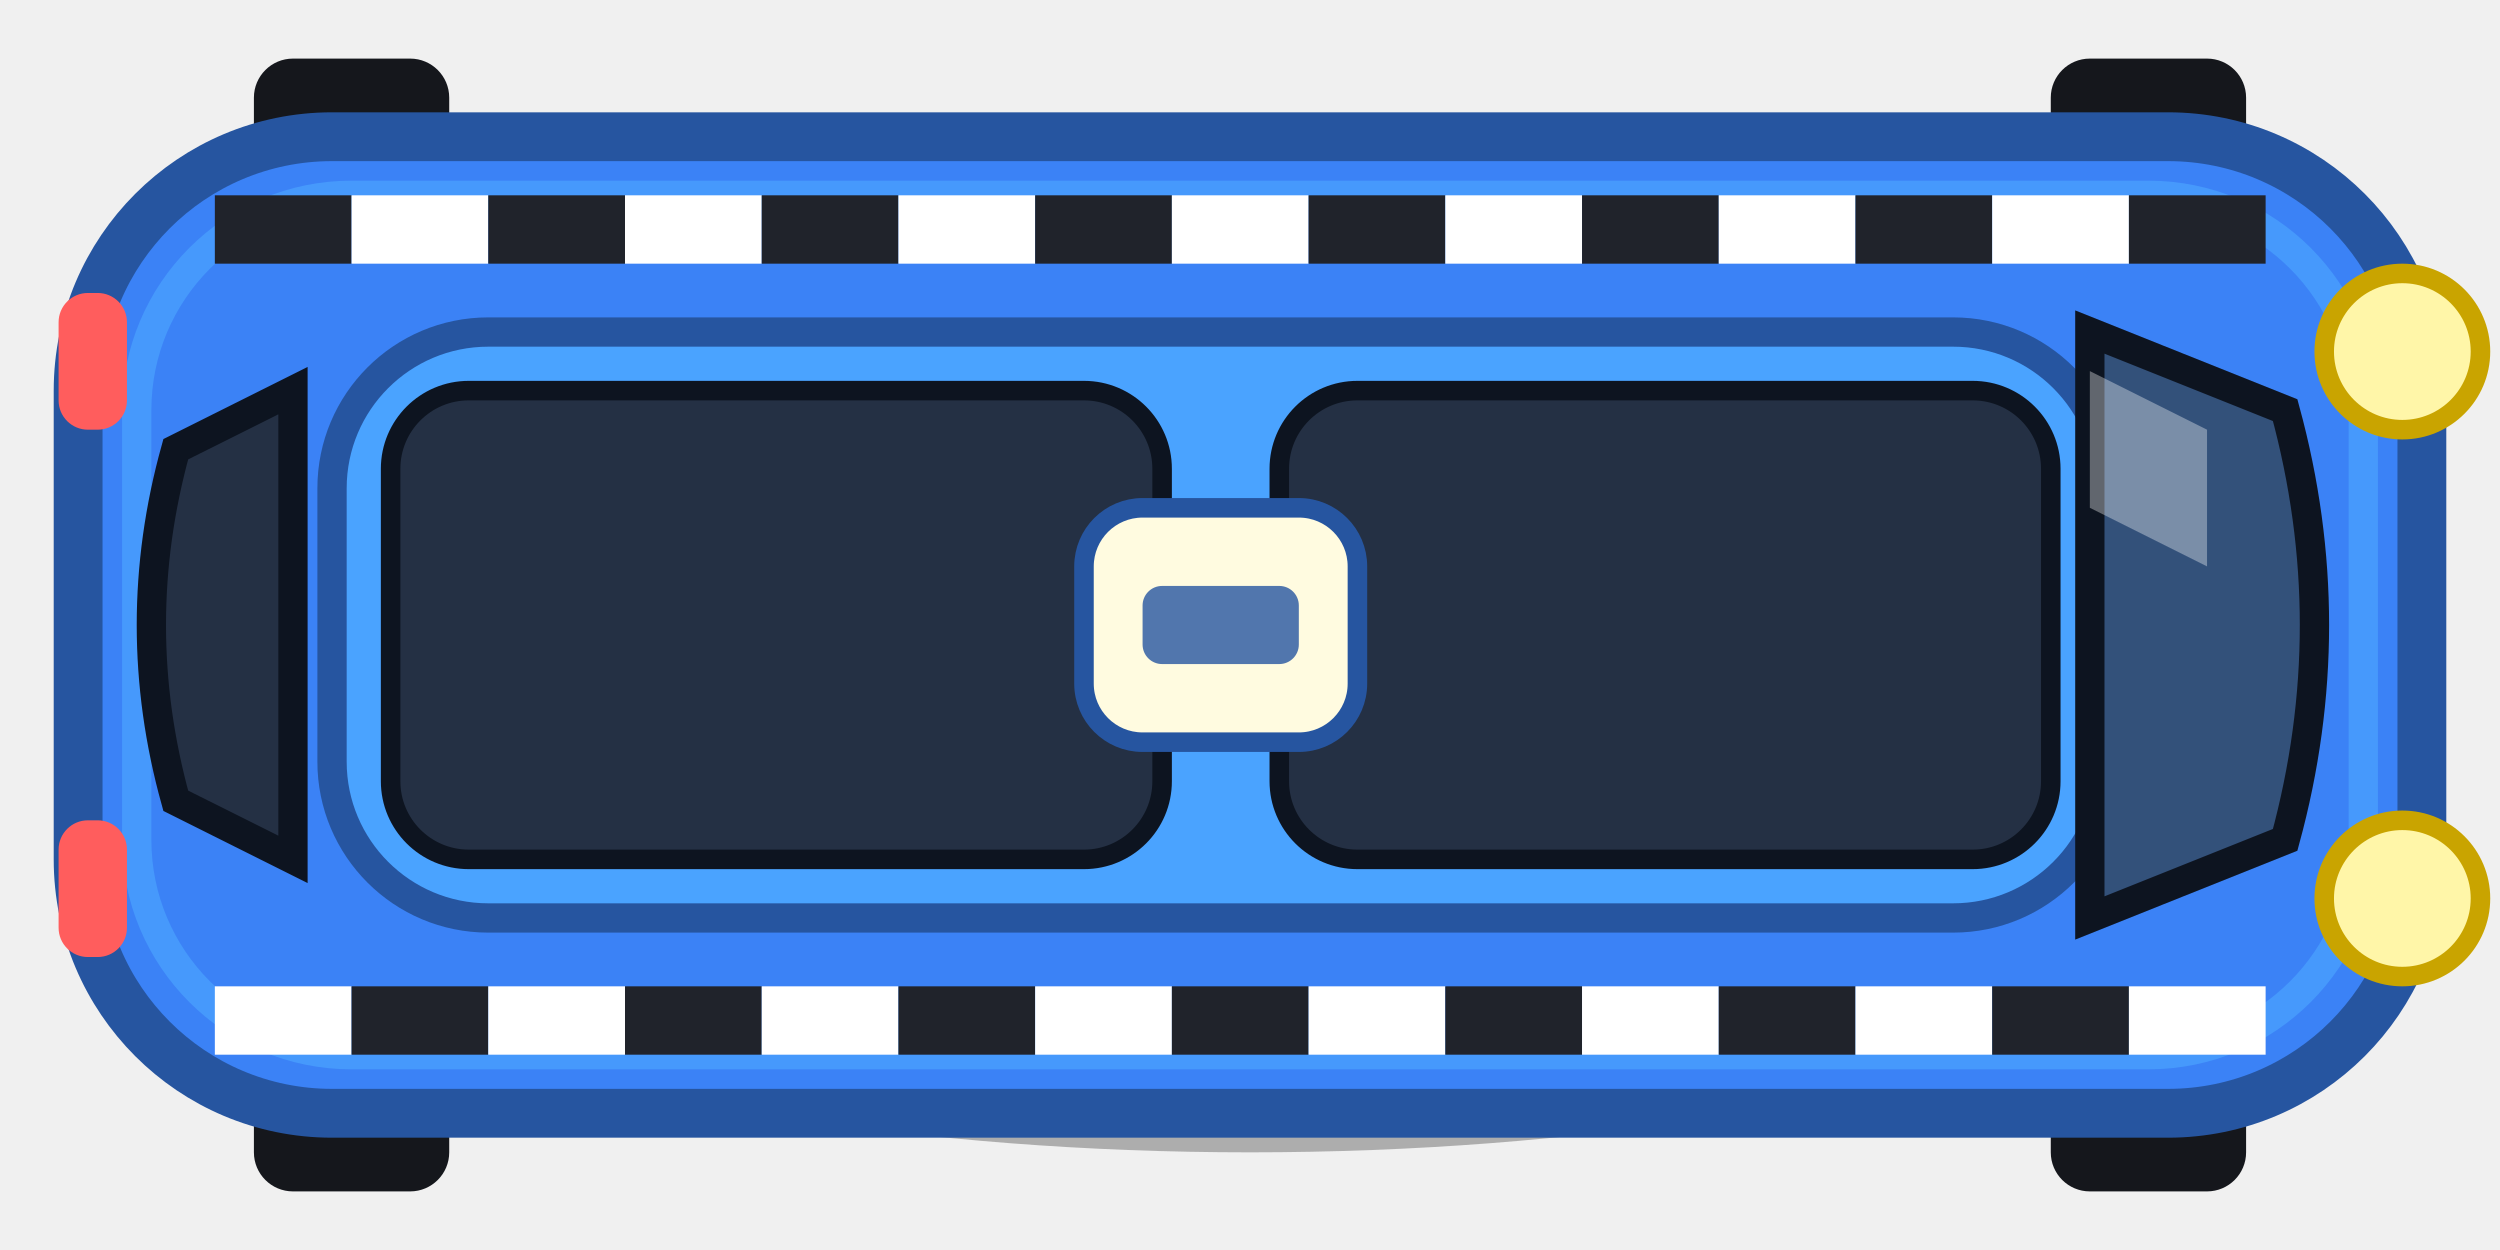
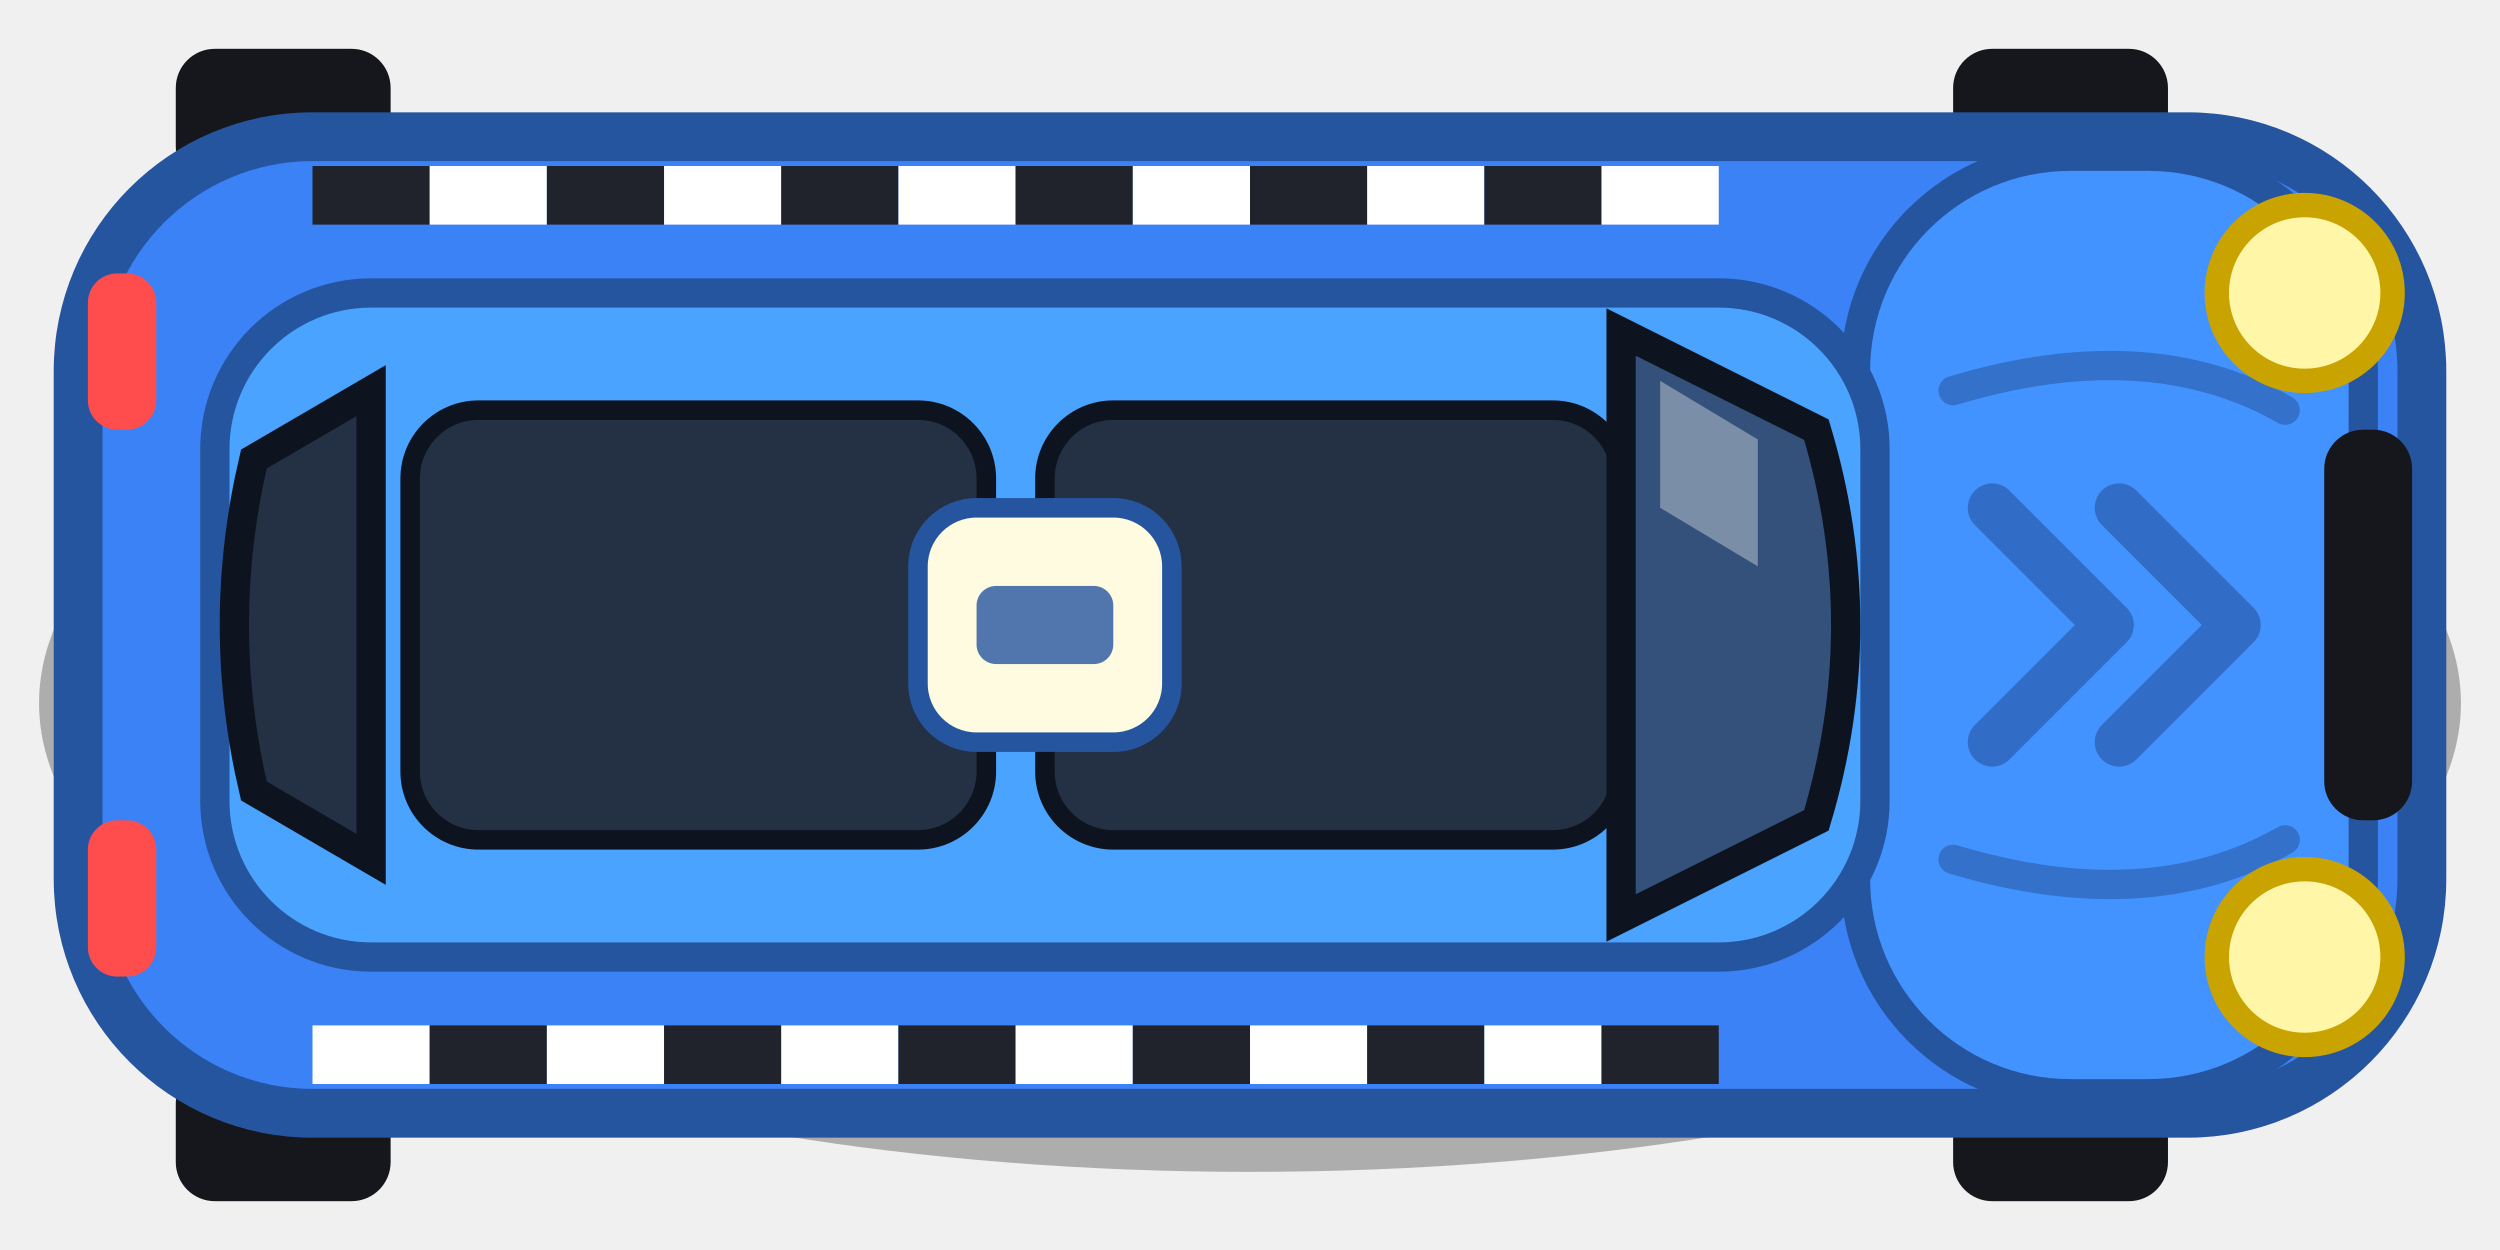
<svg xmlns="http://www.w3.org/2000/svg" width="256" height="128" viewBox="0 0 256 128">
-   <ellipse cx="128" cy="72" rx="122" ry="46" fill="#000" opacity="0.28" />
-   <rect x="210" y="6" width="20" height="14" rx="4" fill="#15171c" />
-   <rect x="210" y="108" width="20" height="14" rx="4" fill="#15171c" />
-   <rect x="26" y="6" width="20" height="14" rx="4" fill="#15171c" />
-   <rect x="26" y="108" width="20" height="14" rx="4" fill="#15171c" />
-   <rect x="8" y="14" width="240" height="100" rx="26" fill="#3b82f6" stroke="#2655a0" stroke-width="5" />
-   <rect x="14" y="20" width="228" height="88" rx="22" fill="none" stroke="#4aa3ff" stroke-width="3" opacity="0.7" />
-   <rect x="22" y="20" width="14" height="7" fill="#20232b" />
-   <rect x="22" y="101" width="14" height="7" fill="#ffffff" />
-   <rect x="36" y="20" width="14" height="7" fill="#ffffff" />
-   <rect x="36" y="101" width="14" height="7" fill="#20232b" />
-   <rect x="50" y="20" width="14" height="7" fill="#20232b" />
-   <rect x="50" y="101" width="14" height="7" fill="#ffffff" />
-   <rect x="64" y="20" width="14" height="7" fill="#ffffff" />
-   <rect x="64" y="101" width="14" height="7" fill="#20232b" />
-   <rect x="78" y="20" width="14" height="7" fill="#20232b" />
-   <rect x="78" y="101" width="14" height="7" fill="#ffffff" />
-   <rect x="92" y="20" width="14" height="7" fill="#ffffff" />
-   <rect x="92" y="101" width="14" height="7" fill="#20232b" />
-   <rect x="106" y="20" width="14" height="7" fill="#20232b" />
-   <rect x="106" y="101" width="14" height="7" fill="#ffffff" />
-   <rect x="120" y="20" width="14" height="7" fill="#ffffff" />
-   <rect x="120" y="101" width="14" height="7" fill="#20232b" />
-   <rect x="134" y="20" width="14" height="7" fill="#20232b" />
-   <rect x="134" y="101" width="14" height="7" fill="#ffffff" />
-   <rect x="148" y="20" width="14" height="7" fill="#ffffff" />
-   <rect x="148" y="101" width="14" height="7" fill="#20232b" />
-   <rect x="162" y="20" width="14" height="7" fill="#20232b" />
-   <rect x="162" y="101" width="14" height="7" fill="#ffffff" />
-   <rect x="176" y="20" width="14" height="7" fill="#ffffff" />
-   <rect x="176" y="101" width="14" height="7" fill="#20232b" />
-   <rect x="190" y="20" width="14" height="7" fill="#20232b" />
-   <rect x="190" y="101" width="14" height="7" fill="#ffffff" />
-   <rect x="204" y="20" width="14" height="7" fill="#ffffff" />
-   <rect x="204" y="101" width="14" height="7" fill="#20232b" />
-   <rect x="218" y="20" width="14" height="7" fill="#20232b" />
-   <rect x="218" y="101" width="14" height="7" fill="#ffffff" />
-   <rect x="34" y="34" width="182" height="60" rx="16" fill="#4aa3ff" stroke="#2655a0" stroke-width="3" />
-   <rect x="40" y="40" width="79" height="48" rx="8" fill="#243044" stroke="#0d1420" stroke-width="2" />
-   <rect x="131" y="40" width="79" height="48" rx="8" fill="#243044" stroke="#0d1420" stroke-width="2" />
-   <path d="M214 34 L234 42 Q240 64 234 86 L214 94 Z" fill="#33517a" stroke="#0d1420" stroke-width="3" />
-   <path d="M214 38 L226 44 L226 58 L214 52 Z" fill="#ffffff" opacity="0.35" />
-   <path d="M30 40 L18 46 Q13 64 18 82 L30 88 Z" fill="#243044" stroke="#0d1420" stroke-width="3" />
-   <rect x="111" y="52" width="28" height="24" rx="6" fill="#fffbe0" stroke="#2655a0" stroke-width="2" />
-   <rect x="117" y="60" width="16" height="8" rx="2" fill="#2655a0" opacity="0.8" />
-   <circle cx="246" cy="36" r="8" fill="#fff6a8" stroke="#c9a400" stroke-width="2" />
-   <circle cx="246" cy="92" r="8" fill="#fff6a8" stroke="#c9a400" stroke-width="2" />
-   <rect x="6" y="30" width="7" height="14" rx="3" fill="#ff5d5d" />
-   <rect x="6" y="84" width="7" height="14" rx="3" fill="#ff5d5d" />
+   <ellipse cx="128" cy="72" rx="124" ry="48" fill="#000" opacity="0.28" />
+   <rect x="18" y="5" width="22" height="14" rx="4" fill="#15171c" />
+   <rect x="18" y="109" width="22" height="14" rx="4" fill="#15171c" />
+   <rect x="200" y="5" width="22" height="14" rx="4" fill="#15171c" />
+   <rect x="200" y="109" width="22" height="14" rx="4" fill="#15171c" />
+   <rect x="8" y="14" width="240" height="100" rx="24" fill="#3b82f6" stroke="#2655a0" stroke-width="5" />
+   <rect x="190" y="16" width="52" height="96" rx="22" fill="#4292ff" stroke="#2655a0" stroke-width="3" />
+   <path d="M200 40 Q220 34 234 42 M200 88 Q220 94 234 86" fill="none" stroke="#2655a0" stroke-width="3" opacity="0.55" stroke-linecap="round" />
+   <path d="M204 52 L216 64 L204 76 M217 52 L229 64 L217 76" fill="none" stroke="#2655a0" stroke-width="5" opacity="0.6" stroke-linecap="round" stroke-linejoin="round" />
+   <rect x="238" y="44" width="9" height="40" rx="4" fill="#15171c" />
+   <circle cx="236" cy="30" r="9" fill="#fff6a8" stroke="#c9a400" stroke-width="2.5" />
+   <circle cx="236" cy="98" r="9" fill="#fff6a8" stroke="#c9a400" stroke-width="2.5" />
+   <rect x="32" y="17" width="12" height="6" fill="#20232b" />
+   <rect x="32" y="105" width="12" height="6" fill="#ffffff" />
+   <rect x="44" y="17" width="12" height="6" fill="#ffffff" />
+   <rect x="44" y="105" width="12" height="6" fill="#20232b" />
+   <rect x="56" y="17" width="12" height="6" fill="#20232b" />
+   <rect x="56" y="105" width="12" height="6" fill="#ffffff" />
+   <rect x="68" y="17" width="12" height="6" fill="#ffffff" />
+   <rect x="68" y="105" width="12" height="6" fill="#20232b" />
+   <rect x="80" y="17" width="12" height="6" fill="#20232b" />
+   <rect x="80" y="105" width="12" height="6" fill="#ffffff" />
+   <rect x="92" y="17" width="12" height="6" fill="#ffffff" />
+   <rect x="92" y="105" width="12" height="6" fill="#20232b" />
+   <rect x="104" y="17" width="12" height="6" fill="#20232b" />
+   <rect x="104" y="105" width="12" height="6" fill="#ffffff" />
+   <rect x="116" y="17" width="12" height="6" fill="#ffffff" />
+   <rect x="116" y="105" width="12" height="6" fill="#20232b" />
+   <rect x="128" y="17" width="12" height="6" fill="#20232b" />
+   <rect x="128" y="105" width="12" height="6" fill="#ffffff" />
+   <rect x="140" y="17" width="12" height="6" fill="#ffffff" />
+   <rect x="140" y="105" width="12" height="6" fill="#20232b" />
+   <rect x="152" y="17" width="12" height="6" fill="#20232b" />
+   <rect x="152" y="105" width="12" height="6" fill="#ffffff" />
+   <rect x="164" y="17" width="12" height="6" fill="#ffffff" />
+   <rect x="164" y="105" width="12" height="6" fill="#20232b" />
+   <rect x="22" y="30" width="170" height="68" rx="16" fill="#4aa3ff" stroke="#2655a0" stroke-width="3" />
+   <rect x="42" y="42" width="59" height="44" rx="7" fill="#243044" stroke="#0d1420" stroke-width="2" />
+   <rect x="107" y="42" width="59" height="44" rx="7" fill="#243044" stroke="#0d1420" stroke-width="2" />
+   <path d="M166 34 L186 44 Q192 64 186 84 L166 94 Z" fill="#33517a" stroke="#0d1420" stroke-width="3" />
+   <path d="M170 39 L180 45 L180 58 L170 52 Z" fill="#ffffff" opacity="0.35" />
+   <path d="M38 40 L26 47 Q22 64 26 81 L38 88 Z" fill="#243044" stroke="#0d1420" stroke-width="3" />
+   <rect x="94" y="52" width="26" height="24" rx="6" fill="#fffbe0" stroke="#2655a0" stroke-width="2" />
+   <rect x="100" y="60" width="14" height="8" rx="2" fill="#2655a0" opacity="0.8" />
+   <rect x="9" y="28" width="7" height="16" rx="3" fill="#ff4d4d" />
+   <rect x="9" y="84" width="7" height="16" rx="3" fill="#ff4d4d" />
</svg>
